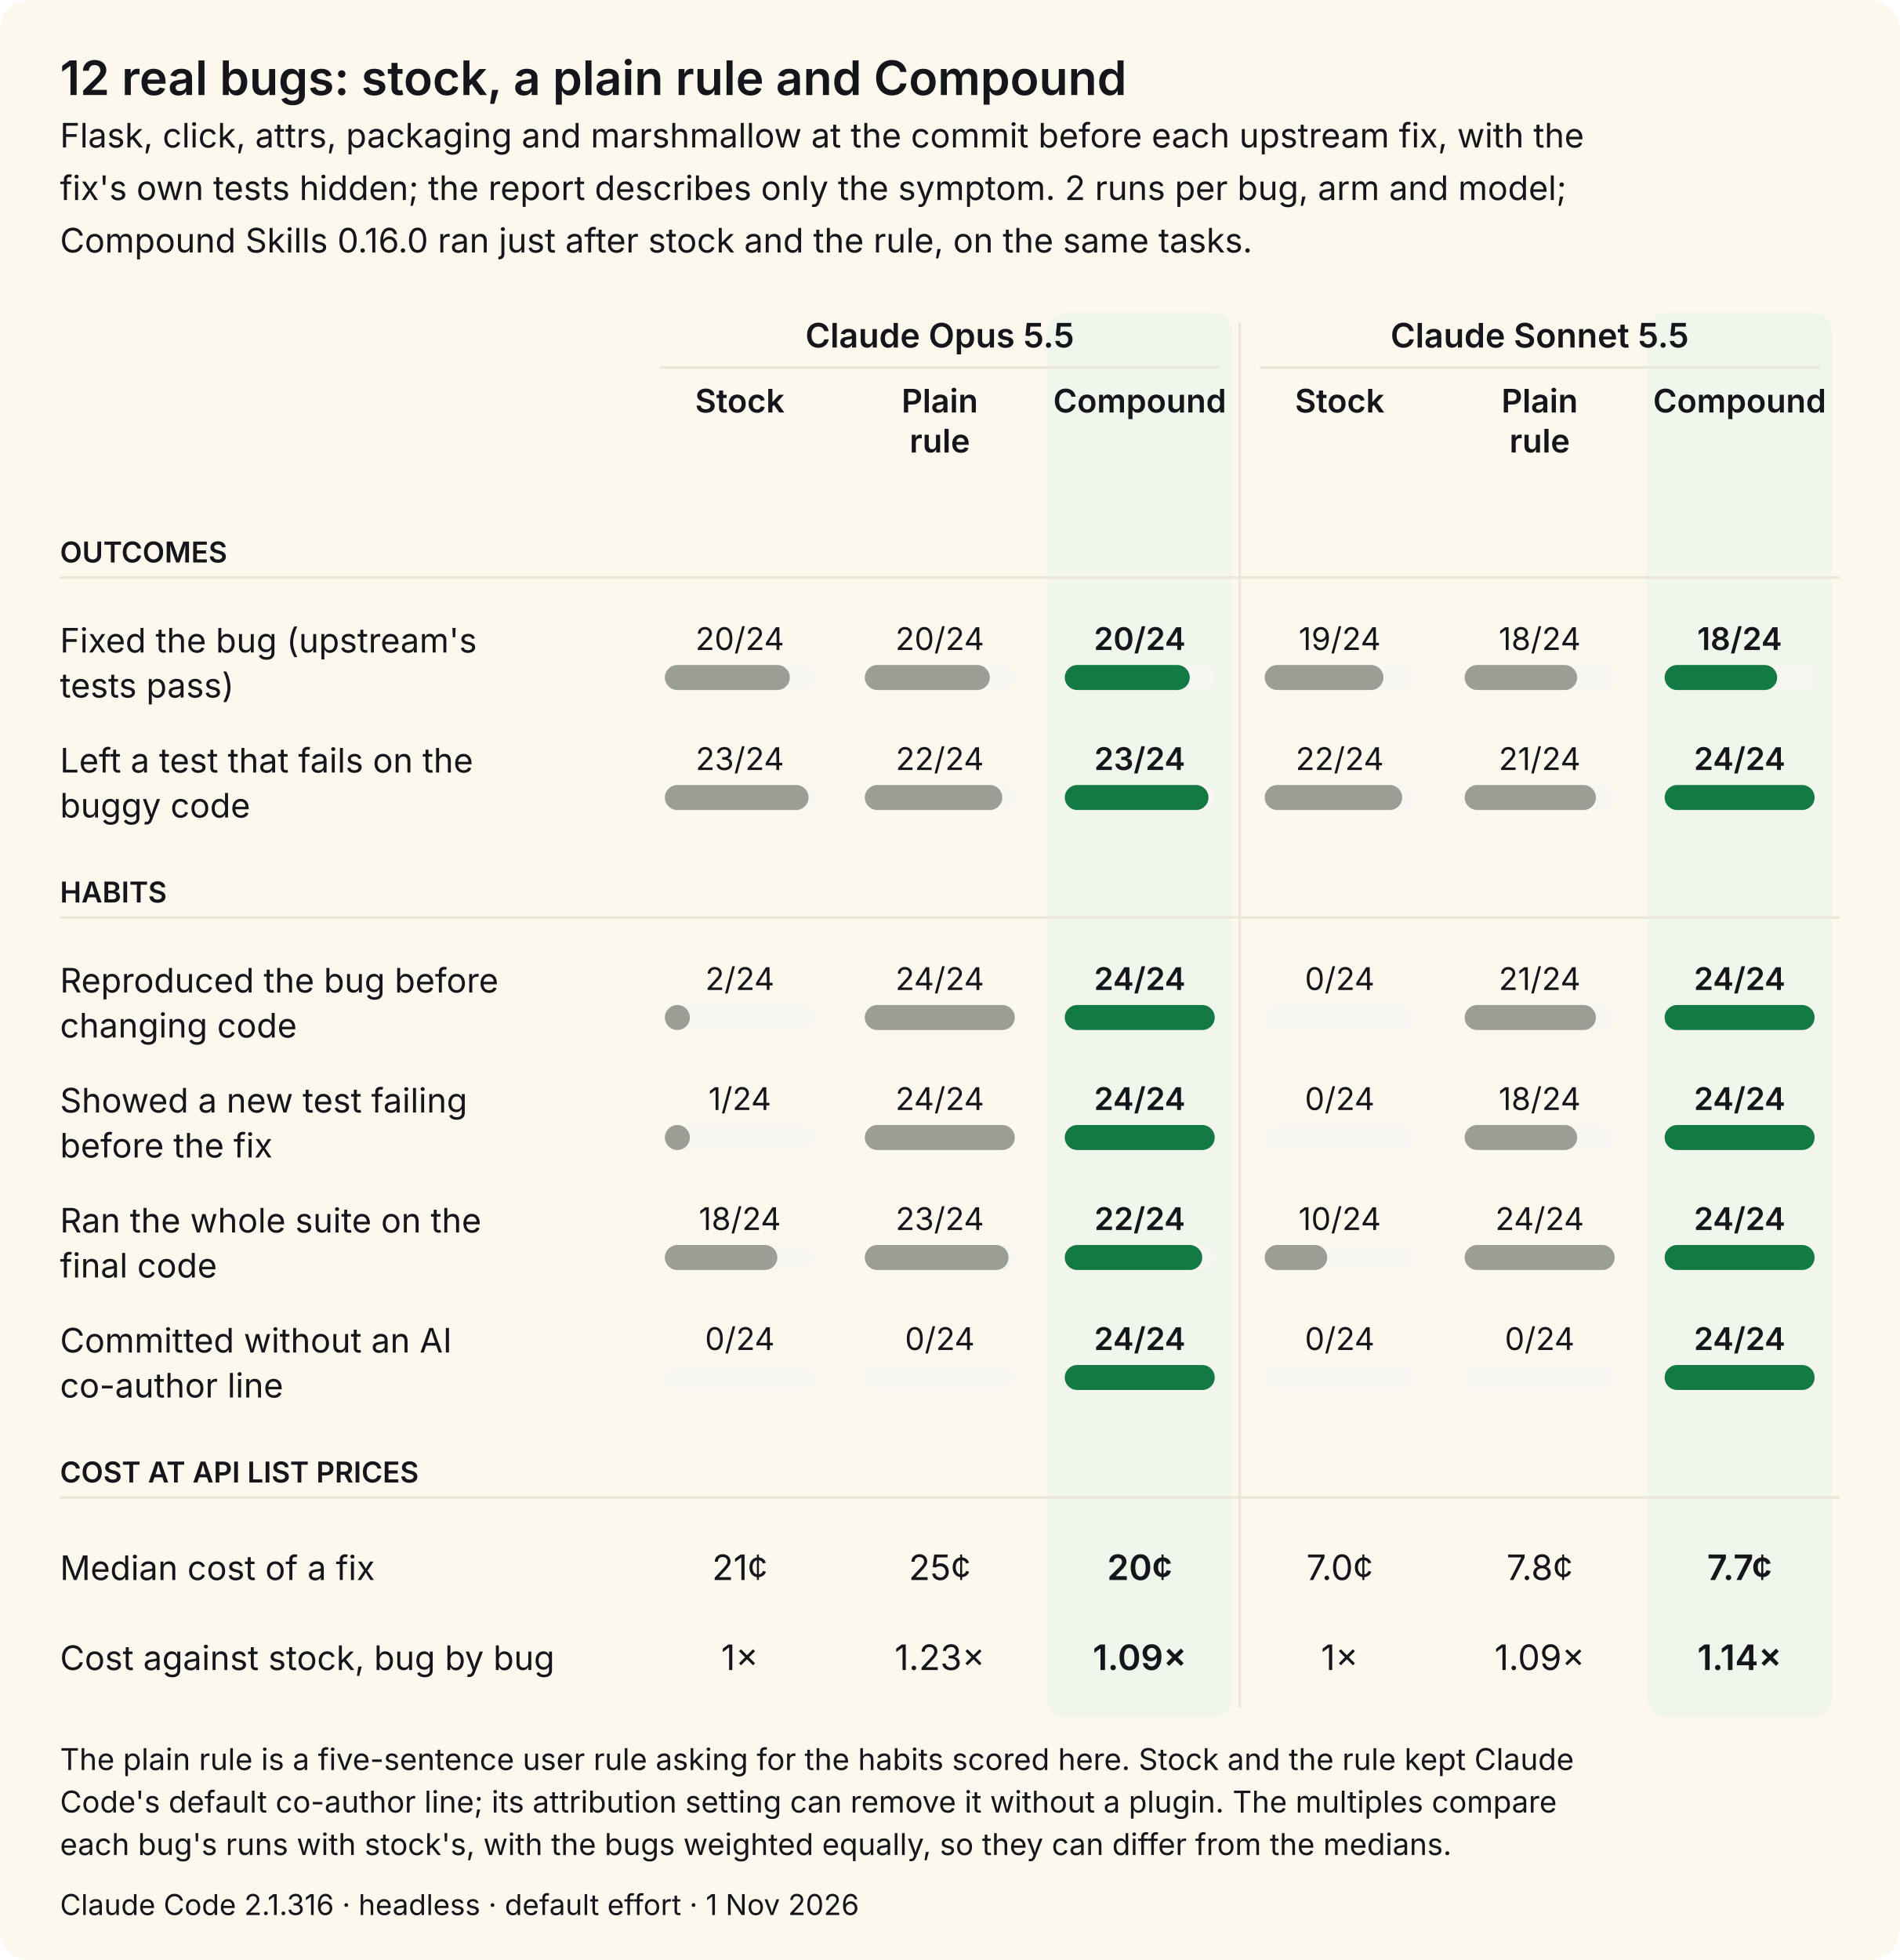
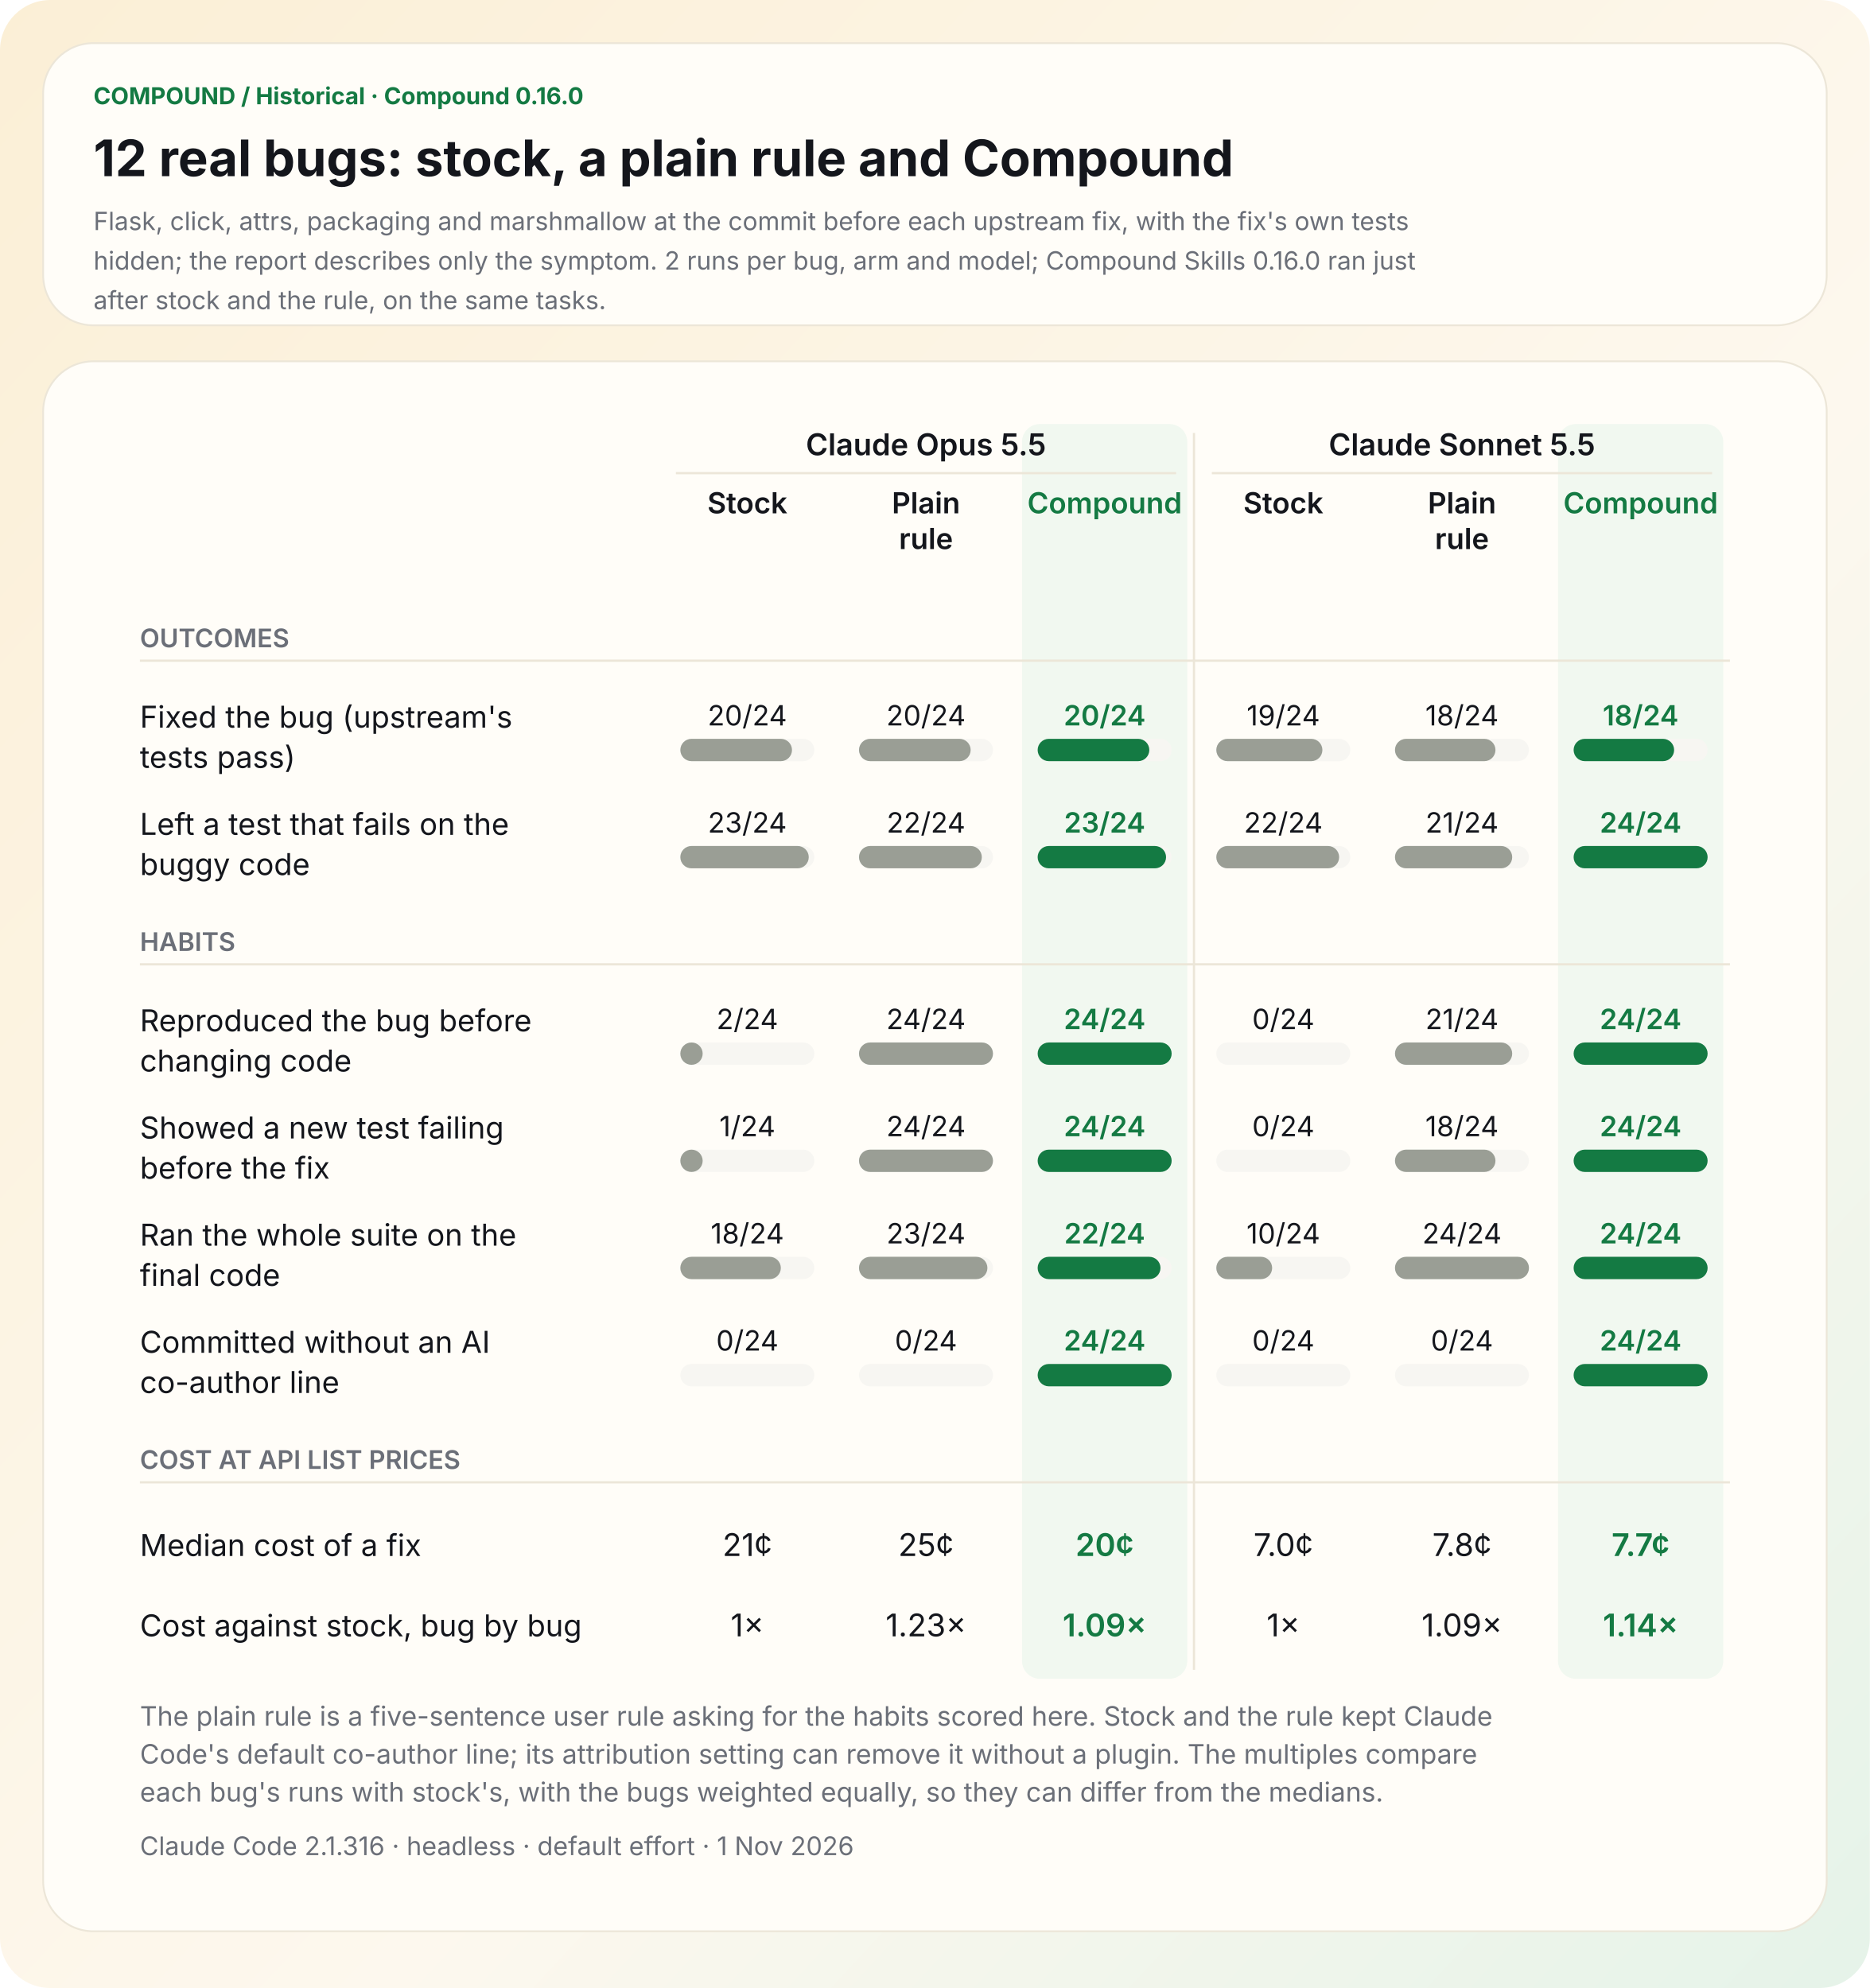
- <svg xmlns="http://www.w3.org/2000/svg" width="760" height="784" viewBox="0 0 760 784" role="img" aria-labelledby="title desc">
-   <style>text{font-family:Inter,system-ui,-apple-system,BlinkMacSystemFont,'Segoe UI','Noto Sans',Helvetica,Arial,sans-serif;fill:#14161c;font-variant-numeric:tabular-nums}.mono{font-family:ui-monospace,SFMono-Regular,'SF Mono',Menlo,Consolas,'Liberation Mono',monospace}</style>
-   <rect width="760" height="784" rx="12" fill="#fdf8ee" />
-   <text x="24.0" y="38.0" font-size="19" font-weight="600">12 real bugs: stock, a plain rule and Compound</text>
-   <text x="24.0" y="59.0" font-size="13.5" fill="#6b6f78">Flask, click, attrs, packaging and marshmallow at the commit before each upstream fix, with the</text>
-   <text x="24.0" y="80.0" font-size="13.5" fill="#6b6f78">fix's own tests hidden; the report describes only the symptom. 2 runs per bug, arm and model;</text>
-   <text x="24.0" y="101.0" font-size="13.5" fill="#6b6f78">Compound Skills 0.16.0 ran just after stock and the rule, on the same tasks.</text>
-   <rect x="419.0" y="125.0" width="74.0" height="562.0" rx="8" fill="#e5f3e9" fill-opacity="0.55" />
-   <rect x="659.0" y="125.0" width="74.0" height="562.0" rx="8" fill="#e5f3e9" fill-opacity="0.55" />
-   <line x1="496.0" y1="129.0" x2="496.0" y2="683.0" stroke="#ece6d8" stroke-width="1" />
-   <text x="376.0" y="139.0" font-size="13.5" font-weight="600" text-anchor="middle">Claude Opus 5.5</text>
-   <line x1="264.0" y1="147.0" x2="488.0" y2="147.0" stroke="#ece6d8" stroke-width="1" />
-   <text x="616.0" y="139.0" font-size="13.5" font-weight="600" text-anchor="middle">Claude Sonnet 5.5</text>
-   <line x1="504.0" y1="147.0" x2="728.0" y2="147.0" stroke="#ece6d8" stroke-width="1" />
-   <text x="296.0" y="165.0" font-size="13" font-weight="600" text-anchor="middle">Stock</text>
-   <text x="376.0" y="165.0" font-size="13" font-weight="600" text-anchor="middle">Plain</text>
-   <text x="376.0" y="181.0" font-size="13" font-weight="600" text-anchor="middle">rule</text>
-   <text x="456.0" y="165.0" font-size="13" font-weight="600" text-anchor="middle" fill="#147a43">Compound</text>
-   <text x="536.0" y="165.0" font-size="13" font-weight="600" text-anchor="middle">Stock</text>
-   <text x="616.0" y="165.0" font-size="13" font-weight="600" text-anchor="middle">Plain</text>
-   <text x="616.0" y="181.0" font-size="13" font-weight="600" text-anchor="middle">rule</text>
-   <text x="696.0" y="165.0" font-size="13" font-weight="600" text-anchor="middle" fill="#147a43">Compound</text>
-   <text x="24.0" y="225.0" font-size="11.5" font-weight="600" fill="#6b6f78">OUTCOMES</text>
-   <line x1="24.0" y1="231.0" x2="736.0" y2="231.0" stroke="#ece6d8" stroke-width="1" />
-   <text x="24.0" y="261.0" font-size="13.5">Fixed the bug (upstream's</text>
-   <text x="24.0" y="279.0" font-size="13.5">tests pass)</text>
-   <rect x="266.0" y="266.0" width="60.0" height="10.0" rx="5" fill="#f7f6f2" />
-   <rect x="266.0" y="266.0" width="50.0" height="10.0" rx="5" fill="#9a9e95" />
-   <text x="296.0" y="260.0" font-size="12.5" text-anchor="middle">20/24</text>
-   <rect x="346.0" y="266.0" width="60.0" height="10.0" rx="5" fill="#f7f6f2" />
-   <rect x="346.0" y="266.0" width="50.0" height="10.0" rx="5" fill="#9a9e95" />
-   <text x="376.0" y="260.0" font-size="12.5" text-anchor="middle">20/24</text>
-   <rect x="426.0" y="266.0" width="60.0" height="10.0" rx="5" fill="#f7f6f2" />
-   <rect x="426.0" y="266.0" width="50.0" height="10.0" rx="5" fill="#147a43" />
-   <text x="456.0" y="260.0" font-size="12.5" font-weight="600" text-anchor="middle" fill="#147a43">20/24</text>
-   <rect x="506.0" y="266.0" width="60.0" height="10.0" rx="5" fill="#f7f6f2" />
-   <rect x="506.0" y="266.0" width="47.5" height="10.0" rx="5" fill="#9a9e95" />
-   <text x="536.0" y="260.0" font-size="12.5" text-anchor="middle">19/24</text>
-   <rect x="586.0" y="266.0" width="60.0" height="10.0" rx="5" fill="#f7f6f2" />
-   <rect x="586.0" y="266.0" width="45.0" height="10.0" rx="5" fill="#9a9e95" />
-   <text x="616.0" y="260.0" font-size="12.5" text-anchor="middle">18/24</text>
-   <rect x="666.0" y="266.0" width="60.0" height="10.0" rx="5" fill="#f7f6f2" />
-   <rect x="666.0" y="266.0" width="45.0" height="10.0" rx="5" fill="#147a43" />
-   <text x="696.0" y="260.0" font-size="12.5" font-weight="600" text-anchor="middle" fill="#147a43">18/24</text>
-   <text x="24.0" y="309.0" font-size="13.5">Left a test that fails on the</text>
-   <text x="24.0" y="327.0" font-size="13.5">buggy code</text>
-   <rect x="266.0" y="314.0" width="60.0" height="10.0" rx="5" fill="#f7f6f2" />
-   <rect x="266.0" y="314.0" width="57.5" height="10.0" rx="5" fill="#9a9e95" />
-   <text x="296.0" y="308.0" font-size="12.5" text-anchor="middle">23/24</text>
-   <rect x="346.0" y="314.0" width="60.0" height="10.0" rx="5" fill="#f7f6f2" />
-   <rect x="346.0" y="314.0" width="55.0" height="10.0" rx="5" fill="#9a9e95" />
-   <text x="376.0" y="308.0" font-size="12.5" text-anchor="middle">22/24</text>
-   <rect x="426.0" y="314.0" width="60.0" height="10.0" rx="5" fill="#f7f6f2" />
-   <rect x="426.0" y="314.0" width="57.5" height="10.0" rx="5" fill="#147a43" />
-   <text x="456.0" y="308.0" font-size="12.5" font-weight="600" text-anchor="middle" fill="#147a43">23/24</text>
-   <rect x="506.0" y="314.0" width="60.0" height="10.0" rx="5" fill="#f7f6f2" />
-   <rect x="506.0" y="314.0" width="55.0" height="10.0" rx="5" fill="#9a9e95" />
-   <text x="536.0" y="308.0" font-size="12.5" text-anchor="middle">22/24</text>
-   <rect x="586.0" y="314.0" width="60.0" height="10.0" rx="5" fill="#f7f6f2" />
-   <rect x="586.0" y="314.0" width="52.5" height="10.0" rx="5" fill="#9a9e95" />
-   <text x="616.0" y="308.0" font-size="12.5" text-anchor="middle">21/24</text>
-   <rect x="666.0" y="314.0" width="60.0" height="10.0" rx="5" fill="#f7f6f2" />
-   <rect x="666.0" y="314.0" width="60.0" height="10.0" rx="5" fill="#147a43" />
-   <text x="696.0" y="308.0" font-size="12.5" font-weight="600" text-anchor="middle" fill="#147a43">24/24</text>
-   <text x="24.0" y="361.0" font-size="11.5" font-weight="600" fill="#6b6f78">HABITS</text>
-   <line x1="24.0" y1="367.0" x2="736.0" y2="367.0" stroke="#ece6d8" stroke-width="1" />
-   <text x="24.0" y="397.0" font-size="13.5">Reproduced the bug before</text>
-   <text x="24.0" y="415.0" font-size="13.5">changing code</text>
-   <rect x="266.0" y="402.0" width="60.0" height="10.0" rx="5" fill="#f7f6f2" />
-   <rect x="266.0" y="402.0" width="10.0" height="10.0" rx="5" fill="#9a9e95" />
-   <text x="296.0" y="396.0" font-size="12.5" text-anchor="middle">2/24</text>
-   <rect x="346.0" y="402.0" width="60.0" height="10.0" rx="5" fill="#f7f6f2" />
-   <rect x="346.0" y="402.0" width="60.0" height="10.0" rx="5" fill="#9a9e95" />
-   <text x="376.0" y="396.0" font-size="12.5" text-anchor="middle">24/24</text>
-   <rect x="426.0" y="402.0" width="60.0" height="10.0" rx="5" fill="#f7f6f2" />
-   <rect x="426.0" y="402.0" width="60.0" height="10.0" rx="5" fill="#147a43" />
-   <text x="456.0" y="396.0" font-size="12.5" font-weight="600" text-anchor="middle" fill="#147a43">24/24</text>
-   <rect x="506.0" y="402.0" width="60.0" height="10.0" rx="5" fill="#f7f6f2" />
-   <text x="536.0" y="396.0" font-size="12.5" text-anchor="middle">0/24</text>
-   <rect x="586.0" y="402.0" width="60.0" height="10.0" rx="5" fill="#f7f6f2" />
-   <rect x="586.0" y="402.0" width="52.5" height="10.0" rx="5" fill="#9a9e95" />
-   <text x="616.0" y="396.0" font-size="12.5" text-anchor="middle">21/24</text>
-   <rect x="666.0" y="402.0" width="60.0" height="10.0" rx="5" fill="#f7f6f2" />
-   <rect x="666.0" y="402.0" width="60.0" height="10.0" rx="5" fill="#147a43" />
-   <text x="696.0" y="396.0" font-size="12.5" font-weight="600" text-anchor="middle" fill="#147a43">24/24</text>
-   <text x="24.0" y="445.0" font-size="13.5">Showed a new test failing</text>
-   <text x="24.0" y="463.0" font-size="13.5">before the fix</text>
-   <rect x="266.0" y="450.0" width="60.0" height="10.0" rx="5" fill="#f7f6f2" />
-   <rect x="266.0" y="450.0" width="10.0" height="10.0" rx="5" fill="#9a9e95" />
-   <text x="296.0" y="444.0" font-size="12.5" text-anchor="middle">1/24</text>
-   <rect x="346.0" y="450.0" width="60.0" height="10.0" rx="5" fill="#f7f6f2" />
-   <rect x="346.0" y="450.0" width="60.0" height="10.0" rx="5" fill="#9a9e95" />
-   <text x="376.0" y="444.0" font-size="12.5" text-anchor="middle">24/24</text>
-   <rect x="426.0" y="450.0" width="60.0" height="10.0" rx="5" fill="#f7f6f2" />
-   <rect x="426.0" y="450.0" width="60.0" height="10.0" rx="5" fill="#147a43" />
-   <text x="456.0" y="444.0" font-size="12.5" font-weight="600" text-anchor="middle" fill="#147a43">24/24</text>
-   <rect x="506.0" y="450.0" width="60.0" height="10.0" rx="5" fill="#f7f6f2" />
-   <text x="536.0" y="444.0" font-size="12.5" text-anchor="middle">0/24</text>
-   <rect x="586.0" y="450.0" width="60.0" height="10.0" rx="5" fill="#f7f6f2" />
-   <rect x="586.0" y="450.0" width="45.0" height="10.0" rx="5" fill="#9a9e95" />
-   <text x="616.0" y="444.0" font-size="12.5" text-anchor="middle">18/24</text>
-   <rect x="666.0" y="450.0" width="60.0" height="10.0" rx="5" fill="#f7f6f2" />
-   <rect x="666.0" y="450.0" width="60.0" height="10.0" rx="5" fill="#147a43" />
-   <text x="696.0" y="444.0" font-size="12.5" font-weight="600" text-anchor="middle" fill="#147a43">24/24</text>
-   <text x="24.0" y="493.0" font-size="13.5">Ran the whole suite on the</text>
-   <text x="24.0" y="511.0" font-size="13.5">final code</text>
-   <rect x="266.0" y="498.0" width="60.0" height="10.0" rx="5" fill="#f7f6f2" />
-   <rect x="266.0" y="498.0" width="45.0" height="10.0" rx="5" fill="#9a9e95" />
-   <text x="296.0" y="492.0" font-size="12.5" text-anchor="middle">18/24</text>
-   <rect x="346.0" y="498.0" width="60.0" height="10.0" rx="5" fill="#f7f6f2" />
-   <rect x="346.0" y="498.0" width="57.5" height="10.0" rx="5" fill="#9a9e95" />
-   <text x="376.0" y="492.0" font-size="12.5" text-anchor="middle">23/24</text>
-   <rect x="426.0" y="498.0" width="60.0" height="10.0" rx="5" fill="#f7f6f2" />
-   <rect x="426.0" y="498.0" width="55.0" height="10.0" rx="5" fill="#147a43" />
-   <text x="456.0" y="492.0" font-size="12.5" font-weight="600" text-anchor="middle" fill="#147a43">22/24</text>
-   <rect x="506.0" y="498.0" width="60.0" height="10.0" rx="5" fill="#f7f6f2" />
-   <rect x="506.0" y="498.0" width="25.0" height="10.0" rx="5" fill="#9a9e95" />
-   <text x="536.0" y="492.0" font-size="12.5" text-anchor="middle">10/24</text>
-   <rect x="586.0" y="498.0" width="60.0" height="10.0" rx="5" fill="#f7f6f2" />
-   <rect x="586.0" y="498.0" width="60.0" height="10.0" rx="5" fill="#9a9e95" />
-   <text x="616.0" y="492.0" font-size="12.5" text-anchor="middle">24/24</text>
-   <rect x="666.0" y="498.0" width="60.0" height="10.0" rx="5" fill="#f7f6f2" />
-   <rect x="666.0" y="498.0" width="60.0" height="10.0" rx="5" fill="#147a43" />
-   <text x="696.0" y="492.0" font-size="12.5" font-weight="600" text-anchor="middle" fill="#147a43">24/24</text>
-   <text x="24.0" y="541.0" font-size="13.5">Committed without an AI</text>
-   <text x="24.0" y="559.0" font-size="13.5">co-author line</text>
-   <rect x="266.0" y="546.0" width="60.0" height="10.0" rx="5" fill="#f7f6f2" />
-   <text x="296.0" y="540.0" font-size="12.5" text-anchor="middle">0/24</text>
-   <rect x="346.0" y="546.0" width="60.0" height="10.0" rx="5" fill="#f7f6f2" />
-   <text x="376.0" y="540.0" font-size="12.5" text-anchor="middle">0/24</text>
-   <rect x="426.0" y="546.0" width="60.0" height="10.0" rx="5" fill="#f7f6f2" />
-   <rect x="426.0" y="546.0" width="60.0" height="10.0" rx="5" fill="#147a43" />
-   <text x="456.0" y="540.0" font-size="12.5" font-weight="600" text-anchor="middle" fill="#147a43">24/24</text>
-   <rect x="506.0" y="546.0" width="60.0" height="10.0" rx="5" fill="#f7f6f2" />
-   <text x="536.0" y="540.0" font-size="12.5" text-anchor="middle">0/24</text>
-   <rect x="586.0" y="546.0" width="60.0" height="10.0" rx="5" fill="#f7f6f2" />
-   <text x="616.0" y="540.0" font-size="12.5" text-anchor="middle">0/24</text>
-   <rect x="666.0" y="546.0" width="60.0" height="10.0" rx="5" fill="#f7f6f2" />
-   <rect x="666.0" y="546.0" width="60.0" height="10.0" rx="5" fill="#147a43" />
-   <text x="696.0" y="540.0" font-size="12.5" font-weight="600" text-anchor="middle" fill="#147a43">24/24</text>
-   <text x="24.0" y="593.0" font-size="11.5" font-weight="600" fill="#6b6f78">COST AT API LIST PRICES</text>
-   <line x1="24.0" y1="599.0" x2="736.0" y2="599.0" stroke="#ece6d8" stroke-width="1" />
-   <text x="24.0" y="632.0" font-size="13.5">Median cost of a fix</text>
-   <text x="296.0" y="632.0" font-size="14" text-anchor="middle">21¢</text>
-   <text x="376.0" y="632.0" font-size="14" text-anchor="middle">25¢</text>
-   <text x="456.0" y="632.0" font-size="14" font-weight="600" text-anchor="middle" fill="#147a43">20¢</text>
-   <text x="536.0" y="632.0" font-size="14" text-anchor="middle">7.0¢</text>
-   <text x="616.0" y="632.0" font-size="14" text-anchor="middle">7.8¢</text>
-   <text x="696.0" y="632.0" font-size="14" font-weight="600" text-anchor="middle" fill="#147a43">7.7¢</text>
-   <text x="24.0" y="668.0" font-size="13.5">Cost against stock, bug by bug</text>
-   <text x="296.0" y="668.0" font-size="14" text-anchor="middle">1×</text>
-   <text x="376.0" y="668.0" font-size="14" text-anchor="middle">1.23×</text>
-   <text x="456.0" y="668.0" font-size="14" font-weight="600" text-anchor="middle" fill="#147a43">1.09×</text>
-   <text x="536.0" y="668.0" font-size="14" text-anchor="middle">1×</text>
-   <text x="616.0" y="668.0" font-size="14" text-anchor="middle">1.09×</text>
-   <text x="696.0" y="668.0" font-size="14" font-weight="600" text-anchor="middle" fill="#147a43">1.14×</text>
-   <text x="24.0" y="708.0" font-size="12" fill="#6b6f78">The plain rule is a five-sentence user rule asking for the habits scored here. Stock and the rule kept Claude</text>
-   <text x="24.0" y="725.0" font-size="12" fill="#6b6f78">Code's default co-author line; its attribution setting can remove it without a plugin. The multiples compare</text>
-   <text x="24.0" y="742.0" font-size="12" fill="#6b6f78">each bug's runs with stock's, with the bugs weighted equally, so they can differ from the medians.</text>
-   <text x="24.0" y="766.0" font-size="11.5" fill="#6b6f78">Claude Code 2.1.316 · headless · default effort · 1 Nov 2026</text>
+ <svg xmlns="http://www.w3.org/2000/svg" width="1040" height="1106" viewBox="0 0 1040 1106" role="img" aria-labelledby="title desc">
+   <style>text{font-family:Inter,system-ui,-apple-system,BlinkMacSystemFont,'Segoe UI',Arial,sans-serif;font-variant-numeric:tabular-nums}.mono{font-family:ui-monospace,SFMono-Regular,Menlo,monospace}</style>
+   <defs>
+     <linearGradient id="theme-wash" x2="1" y2="1">
+       <stop offset="0" stop-color="#fbefd6" />
+       <stop offset=".6" stop-color="#fdf8ee" />
+       <stop offset="1" stop-color="#e5f3e9" />
+     </linearGradient>
+   </defs>
+   <rect x="0" y="0" width="1040" height="1106" rx="28" fill="url(#theme-wash)" />
+   <g fill="#14161c">
+     <rect x="24" y="24" width="992" height="157" rx="28" fill="#fffdf8" stroke="#ece6d8" stroke-width="1" />
+     <text x="52" y="58" font-size="13" font-weight="650" fill="#147a43">COMPOUND  /  Historical · Compound 0.16.0</text>
+     <text x="52" y="98" font-size="28" font-weight="750" fill="#14161c">12 real bugs: stock, a plain rule and Compound</text>
+     <text x="52" y="128" font-size="14" font-weight="400" fill="#6b6f78">Flask, click, attrs, packaging and marshmallow at the commit before each upstream fix, with the fix's own tests</text>
+     <text x="52" y="150" font-size="14" font-weight="400" fill="#6b6f78">hidden; the report describes only the symptom. 2 runs per bug, arm and model; Compound Skills 0.16.0 ran just</text>
+     <text x="52" y="172" font-size="14" font-weight="400" fill="#6b6f78">after stock and the rule, on the same tasks.</text>
+     <rect x="24" y="201" width="992" height="873.453" rx="28" fill="#fffdf8" stroke="#ece6d8" stroke-width="1" />
+     <g transform="translate(48 80.642) scale(1.242105)">
+       <rect x="419.0" y="125.0" width="74.0" height="562.0" rx="8" fill="#e5f3e9" fill-opacity="0.55" />
+       <rect x="659.0" y="125.0" width="74.0" height="562.0" rx="8" fill="#e5f3e9" fill-opacity="0.55" />
+       <line x1="496.0" y1="129.0" x2="496.0" y2="683.0" stroke="#ece6d8" stroke-width="1" />
+       <text x="376.0" y="139.0" font-size="13.5" font-weight="600" text-anchor="middle">Claude Opus 5.5</text>
+       <line x1="264.0" y1="147.0" x2="488.0" y2="147.0" stroke="#ece6d8" stroke-width="1" />
+       <text x="616.0" y="139.0" font-size="13.5" font-weight="600" text-anchor="middle">Claude Sonnet 5.5</text>
+       <line x1="504.0" y1="147.0" x2="728.0" y2="147.0" stroke="#ece6d8" stroke-width="1" />
+       <text x="296.0" y="165.0" font-size="13" font-weight="600" text-anchor="middle">Stock</text>
+       <text x="376.0" y="165.0" font-size="13" font-weight="600" text-anchor="middle">Plain</text>
+       <text x="376.0" y="181.0" font-size="13" font-weight="600" text-anchor="middle">rule</text>
+       <text x="456.0" y="165.0" font-size="13" font-weight="600" text-anchor="middle" fill="#147a43">Compound</text>
+       <text x="536.0" y="165.0" font-size="13" font-weight="600" text-anchor="middle">Stock</text>
+       <text x="616.0" y="165.0" font-size="13" font-weight="600" text-anchor="middle">Plain</text>
+       <text x="616.0" y="181.0" font-size="13" font-weight="600" text-anchor="middle">rule</text>
+       <text x="696.0" y="165.0" font-size="13" font-weight="600" text-anchor="middle" fill="#147a43">Compound</text>
+       <text x="24.0" y="225.0" font-size="11.5" font-weight="600" fill="#6b6f78">OUTCOMES</text>
+       <line x1="24.0" y1="231.0" x2="736.0" y2="231.0" stroke="#ece6d8" stroke-width="1" />
+       <text x="24.0" y="261.0" font-size="13.5">Fixed the bug (upstream's</text>
+       <text x="24.0" y="279.0" font-size="13.5">tests pass)</text>
+       <rect x="266.0" y="266.0" width="60.0" height="10.0" rx="5" fill="#f7f6f2" />
+       <rect x="266.0" y="266.0" width="50.0" height="10.0" rx="5" fill="#9a9e95" />
+       <text x="296.0" y="260.0" font-size="12.5" text-anchor="middle">20/24</text>
+       <rect x="346.0" y="266.0" width="60.0" height="10.0" rx="5" fill="#f7f6f2" />
+       <rect x="346.0" y="266.0" width="50.0" height="10.0" rx="5" fill="#9a9e95" />
+       <text x="376.0" y="260.0" font-size="12.5" text-anchor="middle">20/24</text>
+       <rect x="426.0" y="266.0" width="60.0" height="10.0" rx="5" fill="#f7f6f2" />
+       <rect x="426.0" y="266.0" width="50.0" height="10.0" rx="5" fill="#147a43" />
+       <text x="456.0" y="260.0" font-size="12.5" font-weight="600" text-anchor="middle" fill="#147a43">20/24</text>
+       <rect x="506.0" y="266.0" width="60.0" height="10.0" rx="5" fill="#f7f6f2" />
+       <rect x="506.0" y="266.0" width="47.5" height="10.0" rx="5" fill="#9a9e95" />
+       <text x="536.0" y="260.0" font-size="12.5" text-anchor="middle">19/24</text>
+       <rect x="586.0" y="266.0" width="60.0" height="10.0" rx="5" fill="#f7f6f2" />
+       <rect x="586.0" y="266.0" width="45.0" height="10.0" rx="5" fill="#9a9e95" />
+       <text x="616.0" y="260.0" font-size="12.5" text-anchor="middle">18/24</text>
+       <rect x="666.0" y="266.0" width="60.0" height="10.0" rx="5" fill="#f7f6f2" />
+       <rect x="666.0" y="266.0" width="45.0" height="10.0" rx="5" fill="#147a43" />
+       <text x="696.0" y="260.0" font-size="12.5" font-weight="600" text-anchor="middle" fill="#147a43">18/24</text>
+       <text x="24.0" y="309.0" font-size="13.5">Left a test that fails on the</text>
+       <text x="24.0" y="327.0" font-size="13.5">buggy code</text>
+       <rect x="266.0" y="314.0" width="60.0" height="10.0" rx="5" fill="#f7f6f2" />
+       <rect x="266.0" y="314.0" width="57.5" height="10.0" rx="5" fill="#9a9e95" />
+       <text x="296.0" y="308.0" font-size="12.5" text-anchor="middle">23/24</text>
+       <rect x="346.0" y="314.0" width="60.0" height="10.0" rx="5" fill="#f7f6f2" />
+       <rect x="346.0" y="314.0" width="55.0" height="10.0" rx="5" fill="#9a9e95" />
+       <text x="376.0" y="308.0" font-size="12.5" text-anchor="middle">22/24</text>
+       <rect x="426.0" y="314.0" width="60.0" height="10.0" rx="5" fill="#f7f6f2" />
+       <rect x="426.0" y="314.0" width="57.5" height="10.0" rx="5" fill="#147a43" />
+       <text x="456.0" y="308.0" font-size="12.5" font-weight="600" text-anchor="middle" fill="#147a43">23/24</text>
+       <rect x="506.0" y="314.0" width="60.0" height="10.0" rx="5" fill="#f7f6f2" />
+       <rect x="506.0" y="314.0" width="55.0" height="10.0" rx="5" fill="#9a9e95" />
+       <text x="536.0" y="308.0" font-size="12.5" text-anchor="middle">22/24</text>
+       <rect x="586.0" y="314.0" width="60.0" height="10.0" rx="5" fill="#f7f6f2" />
+       <rect x="586.0" y="314.0" width="52.5" height="10.0" rx="5" fill="#9a9e95" />
+       <text x="616.0" y="308.0" font-size="12.5" text-anchor="middle">21/24</text>
+       <rect x="666.0" y="314.0" width="60.0" height="10.0" rx="5" fill="#f7f6f2" />
+       <rect x="666.0" y="314.0" width="60.0" height="10.0" rx="5" fill="#147a43" />
+       <text x="696.0" y="308.0" font-size="12.5" font-weight="600" text-anchor="middle" fill="#147a43">24/24</text>
+       <text x="24.0" y="361.0" font-size="11.5" font-weight="600" fill="#6b6f78">HABITS</text>
+       <line x1="24.0" y1="367.0" x2="736.0" y2="367.0" stroke="#ece6d8" stroke-width="1" />
+       <text x="24.0" y="397.0" font-size="13.5">Reproduced the bug before</text>
+       <text x="24.0" y="415.0" font-size="13.5">changing code</text>
+       <rect x="266.0" y="402.0" width="60.0" height="10.0" rx="5" fill="#f7f6f2" />
+       <rect x="266.0" y="402.0" width="10.0" height="10.0" rx="5" fill="#9a9e95" />
+       <text x="296.0" y="396.0" font-size="12.5" text-anchor="middle">2/24</text>
+       <rect x="346.0" y="402.0" width="60.0" height="10.0" rx="5" fill="#f7f6f2" />
+       <rect x="346.0" y="402.0" width="60.0" height="10.0" rx="5" fill="#9a9e95" />
+       <text x="376.0" y="396.0" font-size="12.5" text-anchor="middle">24/24</text>
+       <rect x="426.0" y="402.0" width="60.0" height="10.0" rx="5" fill="#f7f6f2" />
+       <rect x="426.0" y="402.0" width="60.0" height="10.0" rx="5" fill="#147a43" />
+       <text x="456.0" y="396.0" font-size="12.5" font-weight="600" text-anchor="middle" fill="#147a43">24/24</text>
+       <rect x="506.0" y="402.0" width="60.0" height="10.0" rx="5" fill="#f7f6f2" />
+       <text x="536.0" y="396.0" font-size="12.5" text-anchor="middle">0/24</text>
+       <rect x="586.0" y="402.0" width="60.0" height="10.0" rx="5" fill="#f7f6f2" />
+       <rect x="586.0" y="402.0" width="52.5" height="10.0" rx="5" fill="#9a9e95" />
+       <text x="616.0" y="396.0" font-size="12.5" text-anchor="middle">21/24</text>
+       <rect x="666.0" y="402.0" width="60.0" height="10.0" rx="5" fill="#f7f6f2" />
+       <rect x="666.0" y="402.0" width="60.0" height="10.0" rx="5" fill="#147a43" />
+       <text x="696.0" y="396.0" font-size="12.5" font-weight="600" text-anchor="middle" fill="#147a43">24/24</text>
+       <text x="24.0" y="445.0" font-size="13.5">Showed a new test failing</text>
+       <text x="24.0" y="463.0" font-size="13.5">before the fix</text>
+       <rect x="266.0" y="450.0" width="60.0" height="10.0" rx="5" fill="#f7f6f2" />
+       <rect x="266.0" y="450.0" width="10.0" height="10.0" rx="5" fill="#9a9e95" />
+       <text x="296.0" y="444.0" font-size="12.5" text-anchor="middle">1/24</text>
+       <rect x="346.0" y="450.0" width="60.0" height="10.0" rx="5" fill="#f7f6f2" />
+       <rect x="346.0" y="450.0" width="60.0" height="10.0" rx="5" fill="#9a9e95" />
+       <text x="376.0" y="444.0" font-size="12.5" text-anchor="middle">24/24</text>
+       <rect x="426.0" y="450.0" width="60.0" height="10.0" rx="5" fill="#f7f6f2" />
+       <rect x="426.0" y="450.0" width="60.0" height="10.0" rx="5" fill="#147a43" />
+       <text x="456.0" y="444.0" font-size="12.5" font-weight="600" text-anchor="middle" fill="#147a43">24/24</text>
+       <rect x="506.0" y="450.0" width="60.0" height="10.0" rx="5" fill="#f7f6f2" />
+       <text x="536.0" y="444.0" font-size="12.5" text-anchor="middle">0/24</text>
+       <rect x="586.0" y="450.0" width="60.0" height="10.0" rx="5" fill="#f7f6f2" />
+       <rect x="586.0" y="450.0" width="45.0" height="10.0" rx="5" fill="#9a9e95" />
+       <text x="616.0" y="444.0" font-size="12.5" text-anchor="middle">18/24</text>
+       <rect x="666.0" y="450.0" width="60.0" height="10.0" rx="5" fill="#f7f6f2" />
+       <rect x="666.0" y="450.0" width="60.0" height="10.0" rx="5" fill="#147a43" />
+       <text x="696.0" y="444.0" font-size="12.5" font-weight="600" text-anchor="middle" fill="#147a43">24/24</text>
+       <text x="24.0" y="493.0" font-size="13.5">Ran the whole suite on the</text>
+       <text x="24.0" y="511.0" font-size="13.5">final code</text>
+       <rect x="266.0" y="498.0" width="60.0" height="10.0" rx="5" fill="#f7f6f2" />
+       <rect x="266.0" y="498.0" width="45.0" height="10.0" rx="5" fill="#9a9e95" />
+       <text x="296.0" y="492.0" font-size="12.5" text-anchor="middle">18/24</text>
+       <rect x="346.0" y="498.0" width="60.0" height="10.0" rx="5" fill="#f7f6f2" />
+       <rect x="346.0" y="498.0" width="57.5" height="10.0" rx="5" fill="#9a9e95" />
+       <text x="376.0" y="492.0" font-size="12.5" text-anchor="middle">23/24</text>
+       <rect x="426.0" y="498.0" width="60.0" height="10.0" rx="5" fill="#f7f6f2" />
+       <rect x="426.0" y="498.0" width="55.0" height="10.0" rx="5" fill="#147a43" />
+       <text x="456.0" y="492.0" font-size="12.5" font-weight="600" text-anchor="middle" fill="#147a43">22/24</text>
+       <rect x="506.0" y="498.0" width="60.0" height="10.0" rx="5" fill="#f7f6f2" />
+       <rect x="506.0" y="498.0" width="25.0" height="10.0" rx="5" fill="#9a9e95" />
+       <text x="536.0" y="492.0" font-size="12.5" text-anchor="middle">10/24</text>
+       <rect x="586.0" y="498.0" width="60.0" height="10.0" rx="5" fill="#f7f6f2" />
+       <rect x="586.0" y="498.0" width="60.0" height="10.0" rx="5" fill="#9a9e95" />
+       <text x="616.0" y="492.0" font-size="12.5" text-anchor="middle">24/24</text>
+       <rect x="666.0" y="498.0" width="60.0" height="10.0" rx="5" fill="#f7f6f2" />
+       <rect x="666.0" y="498.0" width="60.0" height="10.0" rx="5" fill="#147a43" />
+       <text x="696.0" y="492.0" font-size="12.5" font-weight="600" text-anchor="middle" fill="#147a43">24/24</text>
+       <text x="24.0" y="541.0" font-size="13.5">Committed without an AI</text>
+       <text x="24.0" y="559.0" font-size="13.5">co-author line</text>
+       <rect x="266.0" y="546.0" width="60.0" height="10.0" rx="5" fill="#f7f6f2" />
+       <text x="296.0" y="540.0" font-size="12.5" text-anchor="middle">0/24</text>
+       <rect x="346.0" y="546.0" width="60.0" height="10.0" rx="5" fill="#f7f6f2" />
+       <text x="376.0" y="540.0" font-size="12.5" text-anchor="middle">0/24</text>
+       <rect x="426.0" y="546.0" width="60.0" height="10.0" rx="5" fill="#f7f6f2" />
+       <rect x="426.0" y="546.0" width="60.0" height="10.0" rx="5" fill="#147a43" />
+       <text x="456.0" y="540.0" font-size="12.5" font-weight="600" text-anchor="middle" fill="#147a43">24/24</text>
+       <rect x="506.0" y="546.0" width="60.0" height="10.0" rx="5" fill="#f7f6f2" />
+       <text x="536.0" y="540.0" font-size="12.5" text-anchor="middle">0/24</text>
+       <rect x="586.0" y="546.0" width="60.0" height="10.0" rx="5" fill="#f7f6f2" />
+       <text x="616.0" y="540.0" font-size="12.5" text-anchor="middle">0/24</text>
+       <rect x="666.0" y="546.0" width="60.0" height="10.0" rx="5" fill="#f7f6f2" />
+       <rect x="666.0" y="546.0" width="60.0" height="10.0" rx="5" fill="#147a43" />
+       <text x="696.0" y="540.0" font-size="12.5" font-weight="600" text-anchor="middle" fill="#147a43">24/24</text>
+       <text x="24.0" y="593.0" font-size="11.5" font-weight="600" fill="#6b6f78">COST AT API LIST PRICES</text>
+       <line x1="24.0" y1="599.0" x2="736.0" y2="599.0" stroke="#ece6d8" stroke-width="1" />
+       <text x="24.0" y="632.0" font-size="13.5">Median cost of a fix</text>
+       <text x="296.0" y="632.0" font-size="14" text-anchor="middle">21¢</text>
+       <text x="376.0" y="632.0" font-size="14" text-anchor="middle">25¢</text>
+       <text x="456.0" y="632.0" font-size="14" font-weight="600" text-anchor="middle" fill="#147a43">20¢</text>
+       <text x="536.0" y="632.0" font-size="14" text-anchor="middle">7.0¢</text>
+       <text x="616.0" y="632.0" font-size="14" text-anchor="middle">7.8¢</text>
+       <text x="696.0" y="632.0" font-size="14" font-weight="600" text-anchor="middle" fill="#147a43">7.7¢</text>
+       <text x="24.0" y="668.0" font-size="13.5">Cost against stock, bug by bug</text>
+       <text x="296.0" y="668.0" font-size="14" text-anchor="middle">1×</text>
+       <text x="376.0" y="668.0" font-size="14" text-anchor="middle">1.23×</text>
+       <text x="456.0" y="668.0" font-size="14" font-weight="600" text-anchor="middle" fill="#147a43">1.09×</text>
+       <text x="536.0" y="668.0" font-size="14" text-anchor="middle">1×</text>
+       <text x="616.0" y="668.0" font-size="14" text-anchor="middle">1.09×</text>
+       <text x="696.0" y="668.0" font-size="14" font-weight="600" text-anchor="middle" fill="#147a43">1.14×</text>
+       <text x="24.0" y="708.0" font-size="12" fill="#6b6f78">The plain rule is a five-sentence user rule asking for the habits scored here. Stock and the rule kept Claude</text>
+       <text x="24.0" y="725.0" font-size="12" fill="#6b6f78">Code's default co-author line; its attribution setting can remove it without a plugin. The multiples compare</text>
+       <text x="24.0" y="742.0" font-size="12" fill="#6b6f78">each bug's runs with stock's, with the bugs weighted equally, so they can differ from the medians.</text>
+       <text x="24.0" y="766.0" font-size="11.5" fill="#6b6f78">Claude Code 2.1.316 · headless · default effort · 1 Nov 2026</text>
+     </g>
+   </g>
</svg>
